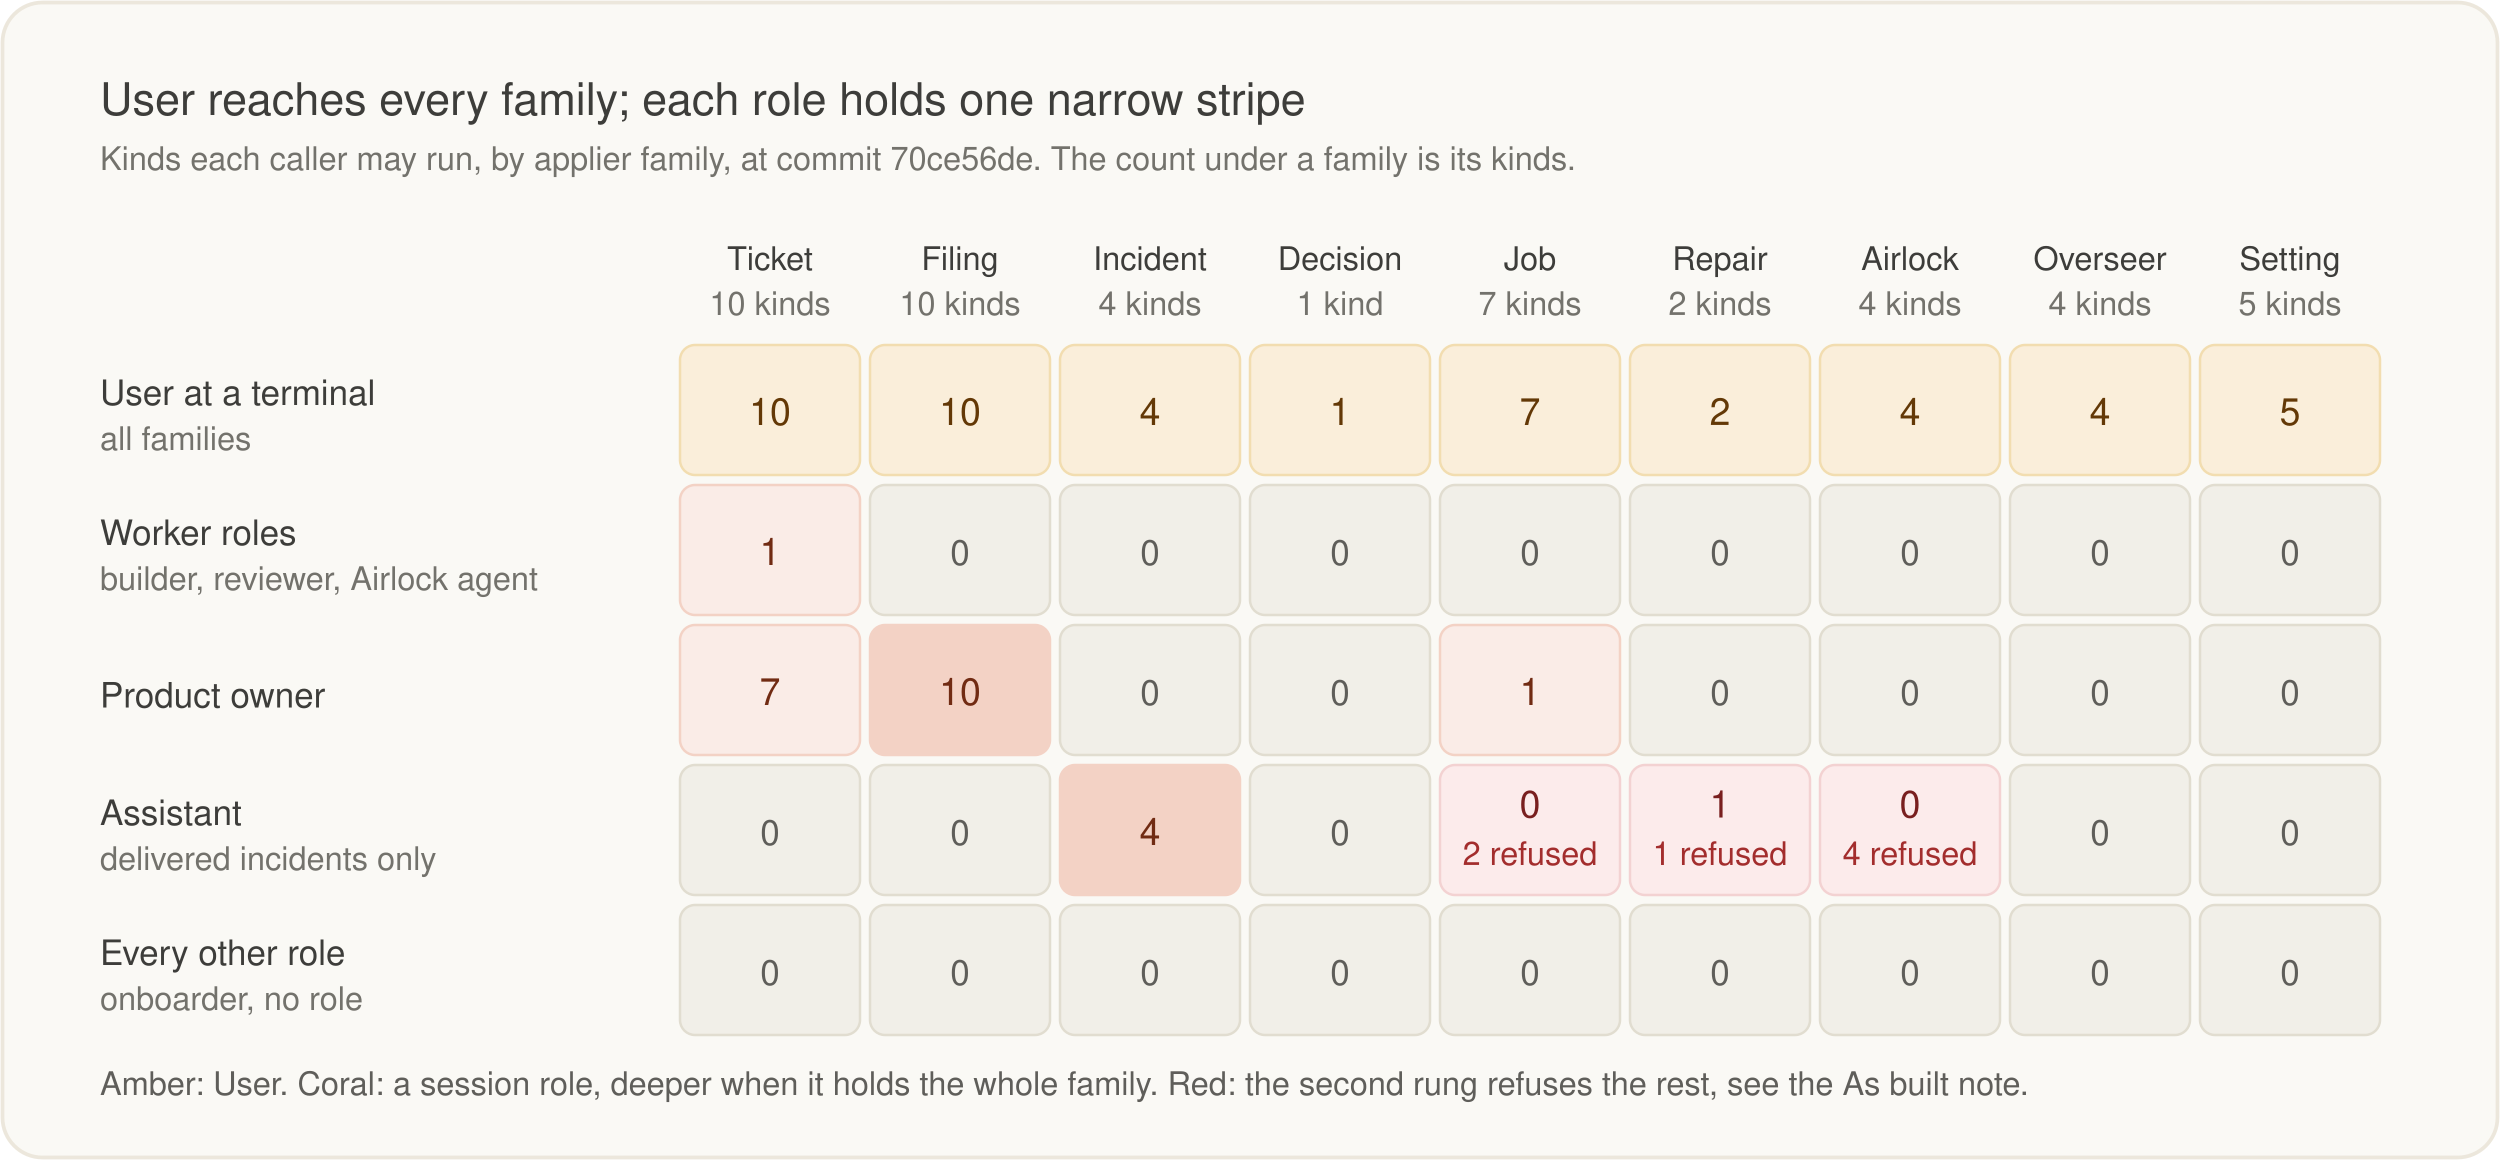
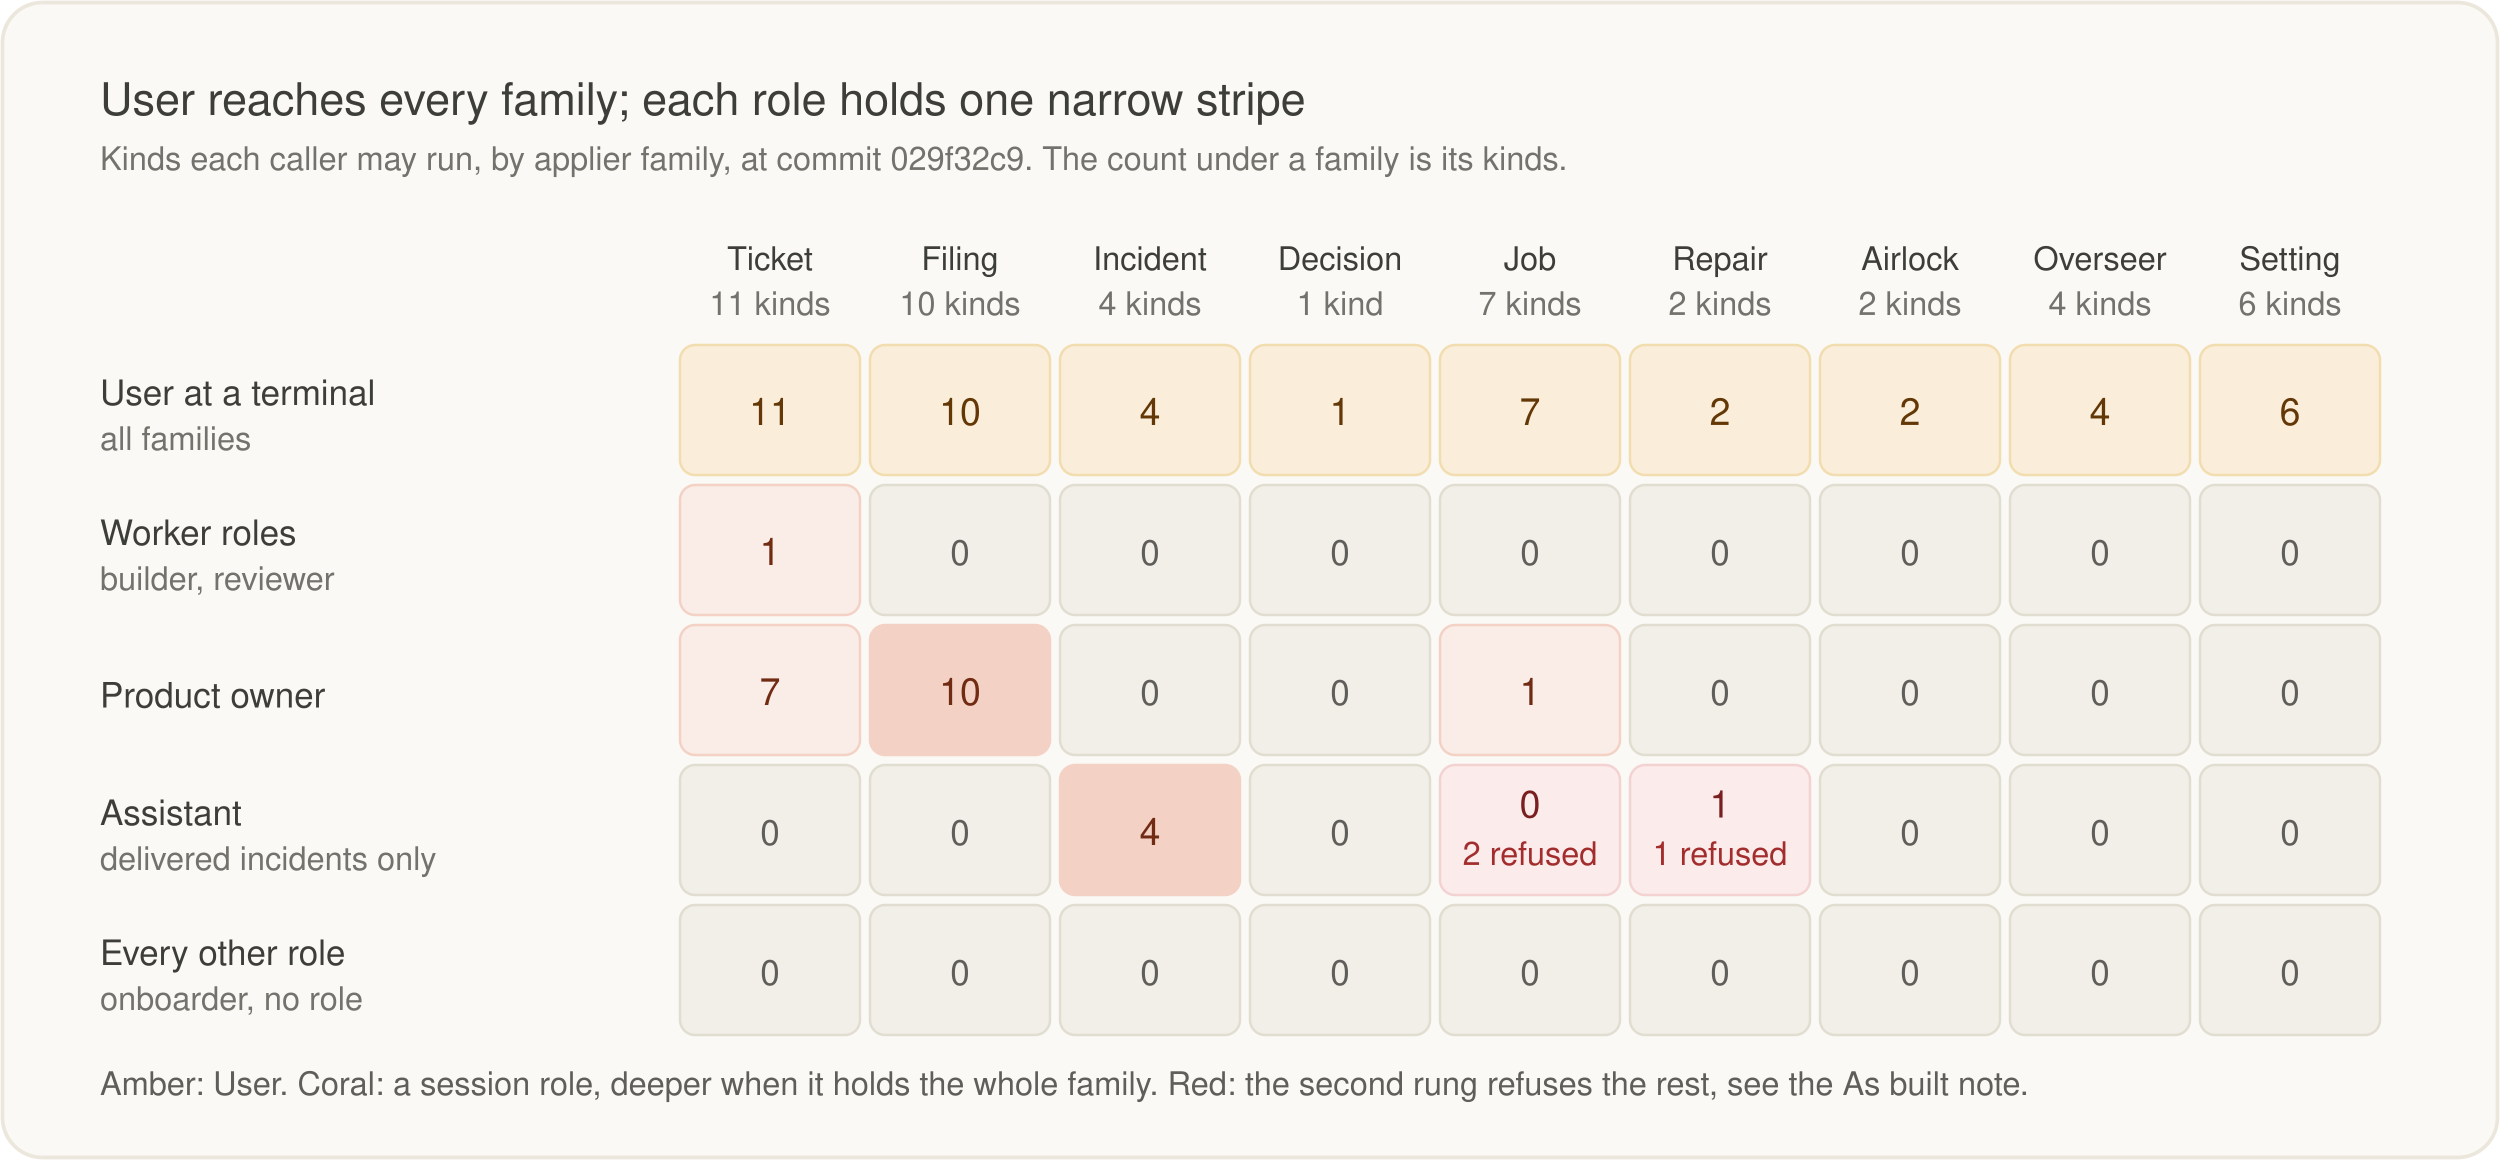
<svg xmlns="http://www.w3.org/2000/svg" width="1000" height="464" viewBox="0 0 1000 464" role="img" font-family="-apple-system,BlinkMacSystemFont,'Segoe UI',Helvetica,Arial,sans-serif">
  <defs>
    <marker id="ah" markerWidth="9" markerHeight="9" refX="6" refY="4.5" orient="auto">
      <path d="M0,0 L8,4.5 L0,9 z" fill="#73726c" />
    </marker>
  </defs>
  <rect x="1" y="1" width="998" height="462" rx="16" fill="#FAF9F5" stroke="#ECE7DC" stroke-width="1.5" />
  <text x="40" y="46" font-size="18" font-weight="500" fill="#3d3d3a" text-anchor="start">User reaches every family; each role holds one narrow stripe</text>
-   <text x="40" y="68" font-size="13" fill="#73726c" text-anchor="start">Kinds each caller may run, by applier family, at commit 70ce56de. The count under a family is its kinds.</text>
+   <text x="40" y="68" font-size="13" fill="#73726c" text-anchor="start">Kinds each caller may run, by applier family, at commit 029f32c9. The count under a family is its kinds.</text>
  <text x="308.0" y="108" font-size="13" font-weight="500" fill="#3d3d3a" text-anchor="middle">Ticket</text>
-   <text x="308.0" y="126" font-size="13" fill="#73726c" text-anchor="middle">10 kinds</text>
+   <text x="308.0" y="126" font-size="13" fill="#73726c" text-anchor="middle">11 kinds</text>
  <text x="384.0" y="108" font-size="13" font-weight="500" fill="#3d3d3a" text-anchor="middle">Filing</text>
  <text x="384.0" y="126" font-size="13" fill="#73726c" text-anchor="middle">10 kinds</text>
  <text x="460.0" y="108" font-size="13" font-weight="500" fill="#3d3d3a" text-anchor="middle">Incident</text>
  <text x="460.0" y="126" font-size="13" fill="#73726c" text-anchor="middle">4 kinds</text>
  <text x="536.0" y="108" font-size="13" font-weight="500" fill="#3d3d3a" text-anchor="middle">Decision</text>
  <text x="536.0" y="126" font-size="13" fill="#73726c" text-anchor="middle">1 kind</text>
  <text x="612.0" y="108" font-size="13" font-weight="500" fill="#3d3d3a" text-anchor="middle">Job</text>
  <text x="612.0" y="126" font-size="13" fill="#73726c" text-anchor="middle">7 kinds</text>
  <text x="688.0" y="108" font-size="13" font-weight="500" fill="#3d3d3a" text-anchor="middle">Repair</text>
  <text x="688.0" y="126" font-size="13" fill="#73726c" text-anchor="middle">2 kinds</text>
  <text x="764.0" y="108" font-size="13" font-weight="500" fill="#3d3d3a" text-anchor="middle">Airlock</text>
-   <text x="764.0" y="126" font-size="13" fill="#73726c" text-anchor="middle">4 kinds</text>
+   <text x="764.0" y="126" font-size="13" fill="#73726c" text-anchor="middle">2 kinds</text>
  <text x="840.0" y="108" font-size="13" font-weight="500" fill="#3d3d3a" text-anchor="middle">Overseer</text>
  <text x="840.0" y="126" font-size="13" fill="#73726c" text-anchor="middle">4 kinds</text>
  <text x="916.0" y="108" font-size="13" font-weight="500" fill="#3d3d3a" text-anchor="middle">Setting</text>
-   <text x="916.0" y="126" font-size="13" fill="#73726c" text-anchor="middle">5 kinds</text>
+   <text x="916.0" y="126" font-size="13" fill="#73726c" text-anchor="middle">6 kinds</text>
  <text x="40" y="162" font-size="14" font-weight="500" fill="#3d3d3a" text-anchor="start">User at a terminal</text>
  <text x="40" y="180" font-size="13" fill="#73726c" text-anchor="start">all families</text>
  <rect x="272" y="138" width="72" height="52" rx="6" fill="#FAEEDA" stroke="#F2DDB0" />
-   <text x="308.0" y="170" font-size="15" font-weight="500" fill="#633806" text-anchor="middle">10</text>
+   <text x="308.0" y="170" font-size="15" font-weight="500" fill="#633806" text-anchor="middle">11</text>
  <rect x="348" y="138" width="72" height="52" rx="6" fill="#FAEEDA" stroke="#F2DDB0" />
  <text x="384.0" y="170" font-size="15" font-weight="500" fill="#633806" text-anchor="middle">10</text>
  <rect x="424" y="138" width="72" height="52" rx="6" fill="#FAEEDA" stroke="#F2DDB0" />
  <text x="460.0" y="170" font-size="15" font-weight="500" fill="#633806" text-anchor="middle">4</text>
  <rect x="500" y="138" width="72" height="52" rx="6" fill="#FAEEDA" stroke="#F2DDB0" />
  <text x="536.0" y="170" font-size="15" font-weight="500" fill="#633806" text-anchor="middle">1</text>
  <rect x="576" y="138" width="72" height="52" rx="6" fill="#FAEEDA" stroke="#F2DDB0" />
  <text x="612.0" y="170" font-size="15" font-weight="500" fill="#633806" text-anchor="middle">7</text>
  <rect x="652" y="138" width="72" height="52" rx="6" fill="#FAEEDA" stroke="#F2DDB0" />
  <text x="688.0" y="170" font-size="15" font-weight="500" fill="#633806" text-anchor="middle">2</text>
  <rect x="728" y="138" width="72" height="52" rx="6" fill="#FAEEDA" stroke="#F2DDB0" />
-   <text x="764.0" y="170" font-size="15" font-weight="500" fill="#633806" text-anchor="middle">4</text>
+   <text x="764.0" y="170" font-size="15" font-weight="500" fill="#633806" text-anchor="middle">2</text>
  <rect x="804" y="138" width="72" height="52" rx="6" fill="#FAEEDA" stroke="#F2DDB0" />
  <text x="840.0" y="170" font-size="15" font-weight="500" fill="#633806" text-anchor="middle">4</text>
  <rect x="880" y="138" width="72" height="52" rx="6" fill="#FAEEDA" stroke="#F2DDB0" />
-   <text x="916.0" y="170" font-size="15" font-weight="500" fill="#633806" text-anchor="middle">5</text>
+   <text x="916.0" y="170" font-size="15" font-weight="500" fill="#633806" text-anchor="middle">6</text>
  <text x="40" y="218" font-size="14" font-weight="500" fill="#3d3d3a" text-anchor="start">Worker roles</text>
-   <text x="40" y="236" font-size="13" fill="#73726c" text-anchor="start">builder, reviewer, Airlock agent</text>
+   <text x="40" y="236" font-size="13" fill="#73726c" text-anchor="start">builder, reviewer</text>
  <rect x="272" y="194" width="72" height="52" rx="6" fill="#FAECE7" stroke="#F3D2C5" />
  <text x="308.0" y="226" font-size="15" font-weight="500" fill="#712B13" text-anchor="middle">1</text>
  <rect x="348" y="194" width="72" height="52" rx="6" fill="#F1EFE8" stroke="#E1DDD0" />
  <text x="384.0" y="226" font-size="14" fill="#5F5E5A" text-anchor="middle">0</text>
  <rect x="424" y="194" width="72" height="52" rx="6" fill="#F1EFE8" stroke="#E1DDD0" />
  <text x="460.0" y="226" font-size="14" fill="#5F5E5A" text-anchor="middle">0</text>
  <rect x="500" y="194" width="72" height="52" rx="6" fill="#F1EFE8" stroke="#E1DDD0" />
  <text x="536.0" y="226" font-size="14" fill="#5F5E5A" text-anchor="middle">0</text>
  <rect x="576" y="194" width="72" height="52" rx="6" fill="#F1EFE8" stroke="#E1DDD0" />
  <text x="612.0" y="226" font-size="14" fill="#5F5E5A" text-anchor="middle">0</text>
  <rect x="652" y="194" width="72" height="52" rx="6" fill="#F1EFE8" stroke="#E1DDD0" />
  <text x="688.0" y="226" font-size="14" fill="#5F5E5A" text-anchor="middle">0</text>
  <rect x="728" y="194" width="72" height="52" rx="6" fill="#F1EFE8" stroke="#E1DDD0" />
  <text x="764.0" y="226" font-size="14" fill="#5F5E5A" text-anchor="middle">0</text>
  <rect x="804" y="194" width="72" height="52" rx="6" fill="#F1EFE8" stroke="#E1DDD0" />
  <text x="840.0" y="226" font-size="14" fill="#5F5E5A" text-anchor="middle">0</text>
  <rect x="880" y="194" width="72" height="52" rx="6" fill="#F1EFE8" stroke="#E1DDD0" />
  <text x="916.0" y="226" font-size="14" fill="#5F5E5A" text-anchor="middle">0</text>
  <text x="40" y="283" font-size="14" font-weight="500" fill="#3d3d3a" text-anchor="start">Product owner</text>
  <rect x="272" y="250" width="72" height="52" rx="6" fill="#FAECE7" stroke="#F3D2C5" />
  <text x="308.0" y="282" font-size="15" font-weight="500" fill="#712B13" text-anchor="middle">7</text>
  <rect x="348" y="250" width="72" height="52" rx="6" fill="#F3D2C5" stroke="#F3D2C5" />
  <text x="384.0" y="282" font-size="15" font-weight="500" fill="#712B13" text-anchor="middle">10</text>
  <rect x="424" y="250" width="72" height="52" rx="6" fill="#F1EFE8" stroke="#E1DDD0" />
  <text x="460.0" y="282" font-size="14" fill="#5F5E5A" text-anchor="middle">0</text>
  <rect x="500" y="250" width="72" height="52" rx="6" fill="#F1EFE8" stroke="#E1DDD0" />
  <text x="536.0" y="282" font-size="14" fill="#5F5E5A" text-anchor="middle">0</text>
  <rect x="576" y="250" width="72" height="52" rx="6" fill="#FAECE7" stroke="#F3D2C5" />
  <text x="612.0" y="282" font-size="15" font-weight="500" fill="#712B13" text-anchor="middle">1</text>
  <rect x="652" y="250" width="72" height="52" rx="6" fill="#F1EFE8" stroke="#E1DDD0" />
  <text x="688.0" y="282" font-size="14" fill="#5F5E5A" text-anchor="middle">0</text>
  <rect x="728" y="250" width="72" height="52" rx="6" fill="#F1EFE8" stroke="#E1DDD0" />
  <text x="764.0" y="282" font-size="14" fill="#5F5E5A" text-anchor="middle">0</text>
  <rect x="804" y="250" width="72" height="52" rx="6" fill="#F1EFE8" stroke="#E1DDD0" />
  <text x="840.0" y="282" font-size="14" fill="#5F5E5A" text-anchor="middle">0</text>
  <rect x="880" y="250" width="72" height="52" rx="6" fill="#F1EFE8" stroke="#E1DDD0" />
  <text x="916.0" y="282" font-size="14" fill="#5F5E5A" text-anchor="middle">0</text>
  <text x="40" y="330" font-size="14" font-weight="500" fill="#3d3d3a" text-anchor="start">Assistant</text>
  <text x="40" y="348" font-size="13" fill="#73726c" text-anchor="start">delivered incidents only</text>
  <rect x="272" y="306" width="72" height="52" rx="6" fill="#F1EFE8" stroke="#E1DDD0" />
  <text x="308.0" y="338" font-size="14" fill="#5F5E5A" text-anchor="middle">0</text>
  <rect x="348" y="306" width="72" height="52" rx="6" fill="#F1EFE8" stroke="#E1DDD0" />
  <text x="384.0" y="338" font-size="14" fill="#5F5E5A" text-anchor="middle">0</text>
  <rect x="424" y="306" width="72" height="52" rx="6" fill="#F3D2C5" stroke="#F3D2C5" />
  <text x="460.0" y="338" font-size="15" font-weight="500" fill="#712B13" text-anchor="middle">4</text>
  <rect x="500" y="306" width="72" height="52" rx="6" fill="#F1EFE8" stroke="#E1DDD0" />
  <text x="536.0" y="338" font-size="14" fill="#5F5E5A" text-anchor="middle">0</text>
  <rect x="576" y="306" width="72" height="52" rx="6" fill="#FCEBEB" stroke="#F3D2D2" />
  <text x="612.0" y="327" font-size="15" font-weight="500" fill="#791F1F" text-anchor="middle">0</text>
  <text x="612.0" y="346" font-size="13" fill="#A32D2D" text-anchor="middle">2 refused</text>
  <rect x="652" y="306" width="72" height="52" rx="6" fill="#FCEBEB" stroke="#F3D2D2" />
  <text x="688.0" y="327" font-size="15" font-weight="500" fill="#791F1F" text-anchor="middle">1</text>
  <text x="688.0" y="346" font-size="13" fill="#A32D2D" text-anchor="middle">1 refused</text>
-   <rect x="728" y="306" width="72" height="52" rx="6" fill="#FCEBEB" stroke="#F3D2D2" />
-   <text x="764.0" y="327" font-size="15" font-weight="500" fill="#791F1F" text-anchor="middle">0</text>
-   <text x="764.0" y="346" font-size="13" fill="#A32D2D" text-anchor="middle">4 refused</text>
+   <rect x="728" y="306" width="72" height="52" rx="6" fill="#F1EFE8" stroke="#E1DDD0" />
+   <text x="764.0" y="338" font-size="14" fill="#5F5E5A" text-anchor="middle">0</text>
  <rect x="804" y="306" width="72" height="52" rx="6" fill="#F1EFE8" stroke="#E1DDD0" />
  <text x="840.0" y="338" font-size="14" fill="#5F5E5A" text-anchor="middle">0</text>
  <rect x="880" y="306" width="72" height="52" rx="6" fill="#F1EFE8" stroke="#E1DDD0" />
  <text x="916.0" y="338" font-size="14" fill="#5F5E5A" text-anchor="middle">0</text>
  <text x="40" y="386" font-size="14" font-weight="500" fill="#3d3d3a" text-anchor="start">Every other role</text>
  <text x="40" y="404" font-size="13" fill="#73726c" text-anchor="start">onboarder, no role</text>
  <rect x="272" y="362" width="72" height="52" rx="6" fill="#F1EFE8" stroke="#E1DDD0" />
  <text x="308.0" y="394" font-size="14" fill="#5F5E5A" text-anchor="middle">0</text>
  <rect x="348" y="362" width="72" height="52" rx="6" fill="#F1EFE8" stroke="#E1DDD0" />
  <text x="384.0" y="394" font-size="14" fill="#5F5E5A" text-anchor="middle">0</text>
  <rect x="424" y="362" width="72" height="52" rx="6" fill="#F1EFE8" stroke="#E1DDD0" />
  <text x="460.0" y="394" font-size="14" fill="#5F5E5A" text-anchor="middle">0</text>
  <rect x="500" y="362" width="72" height="52" rx="6" fill="#F1EFE8" stroke="#E1DDD0" />
  <text x="536.0" y="394" font-size="14" fill="#5F5E5A" text-anchor="middle">0</text>
  <rect x="576" y="362" width="72" height="52" rx="6" fill="#F1EFE8" stroke="#E1DDD0" />
  <text x="612.0" y="394" font-size="14" fill="#5F5E5A" text-anchor="middle">0</text>
  <rect x="652" y="362" width="72" height="52" rx="6" fill="#F1EFE8" stroke="#E1DDD0" />
  <text x="688.0" y="394" font-size="14" fill="#5F5E5A" text-anchor="middle">0</text>
  <rect x="728" y="362" width="72" height="52" rx="6" fill="#F1EFE8" stroke="#E1DDD0" />
  <text x="764.0" y="394" font-size="14" fill="#5F5E5A" text-anchor="middle">0</text>
  <rect x="804" y="362" width="72" height="52" rx="6" fill="#F1EFE8" stroke="#E1DDD0" />
  <text x="840.0" y="394" font-size="14" fill="#5F5E5A" text-anchor="middle">0</text>
  <rect x="880" y="362" width="72" height="52" rx="6" fill="#F1EFE8" stroke="#E1DDD0" />
  <text x="916.0" y="394" font-size="14" fill="#5F5E5A" text-anchor="middle">0</text>
  <text x="40" y="438" font-size="13" fill="#5F5E5A" text-anchor="start">Amber: User. Coral: a session role, deeper when it holds the whole family. Red: the second rung refuses the rest, see the As built note.</text>
</svg>
